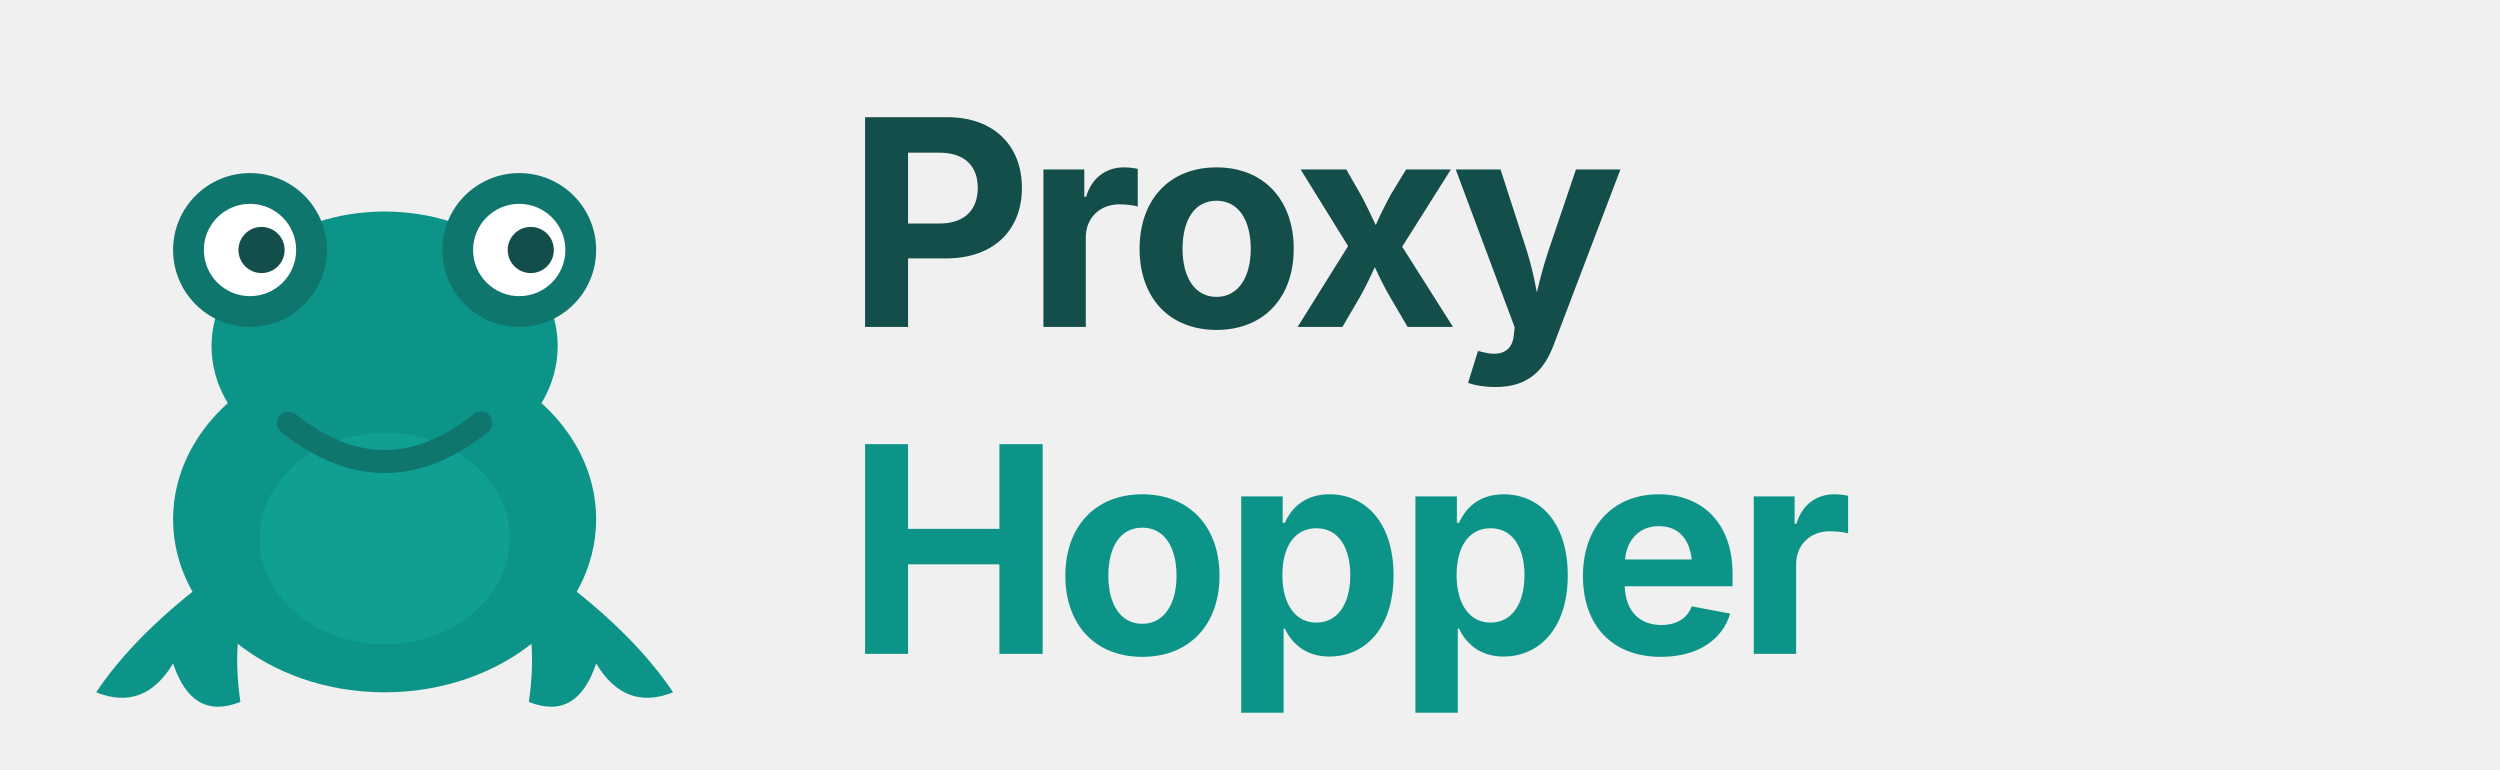
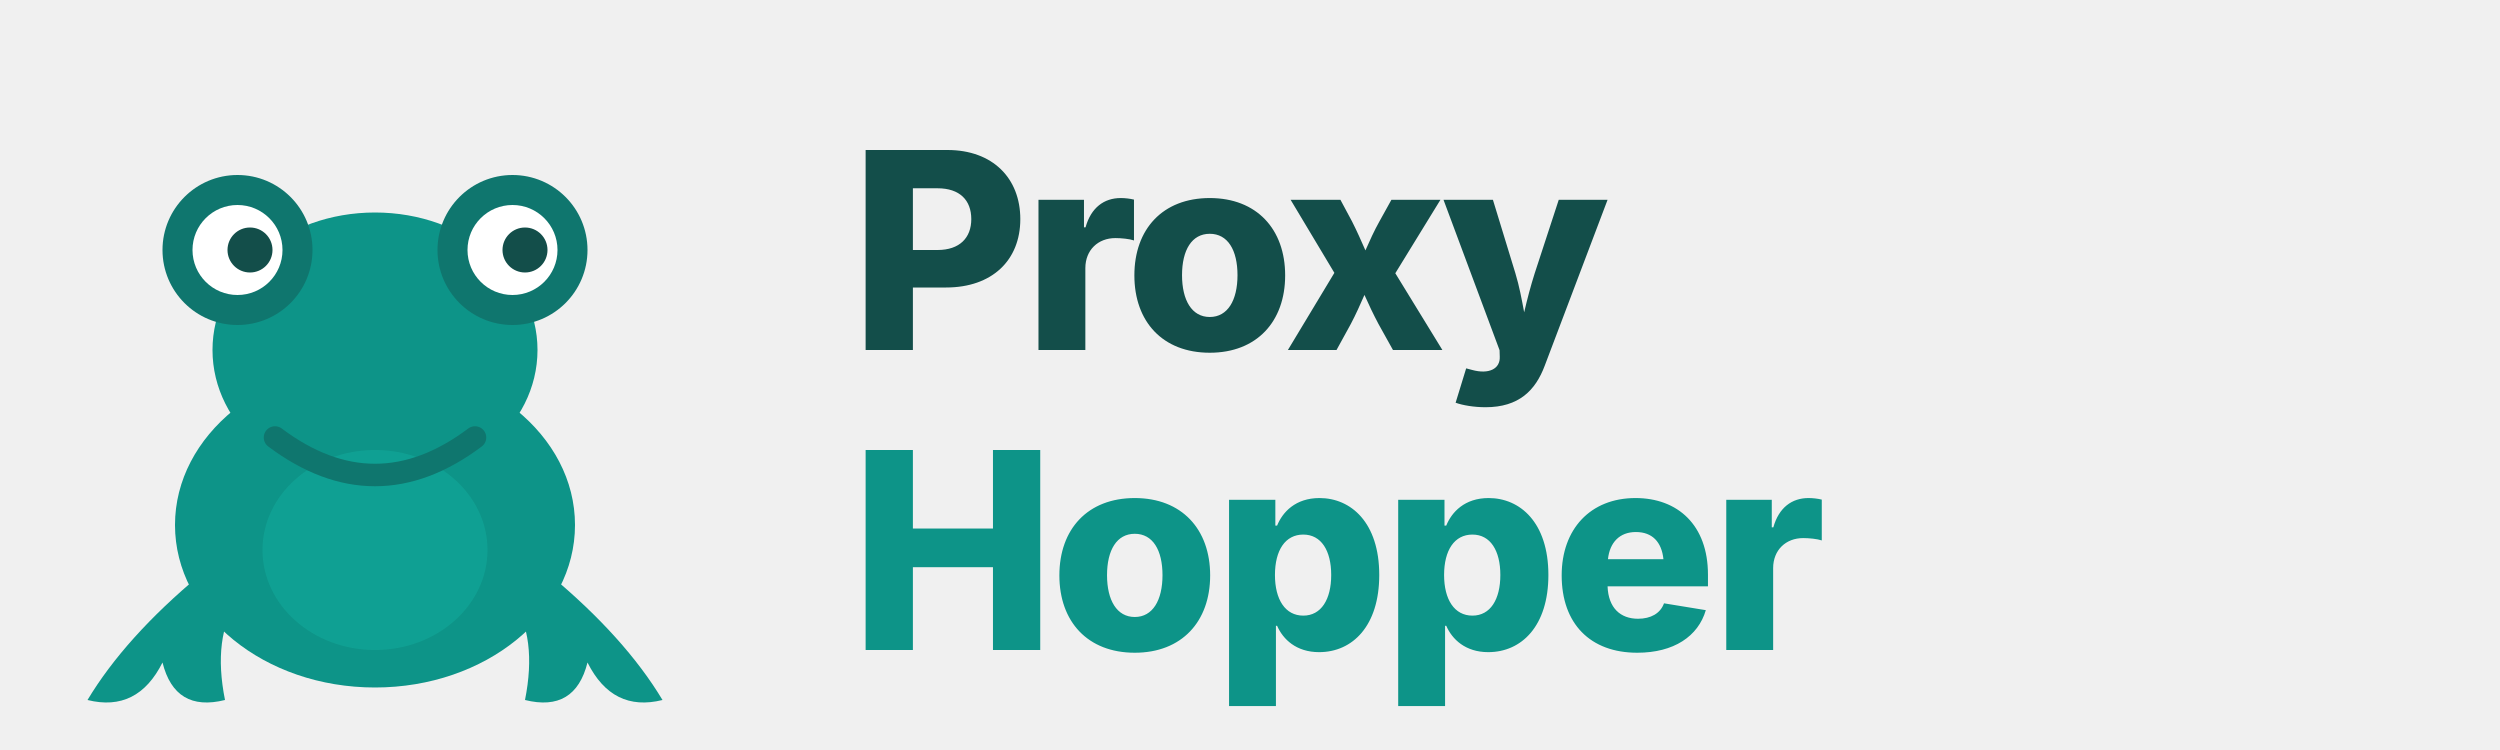
- <svg xmlns="http://www.w3.org/2000/svg" viewBox="0 0 130 40" fill="none">
-   <ellipse cx="20" cy="27" rx="11" ry="9" fill="#0D9488" />
-   <ellipse cx="20" cy="18" rx="9" ry="7" fill="#0D9488" />
-   <circle cx="13" cy="13" r="4" fill="#0F766E" />
-   <circle cx="27" cy="13" r="4" fill="#0F766E" />
-   <circle cx="13" cy="13" r="2.4" fill="white" />
-   <circle cx="27" cy="13" r="2.4" fill="white" />
-   <circle cx="13.6" cy="13" r="1.2" fill="#134E4A" />
-   <circle cx="27.6" cy="13" r="1.2" fill="#134E4A" />
-   <ellipse cx="20" cy="28" rx="6.5" ry="5.5" fill="#14B8A6" opacity="0.35" />
-   <path d="M15 22 Q20 26 25 22" stroke="#0F766E" stroke-width="1.2" stroke-linecap="round" fill="none" />
-   <path d="M11 30 Q7 33 5 36 Q7.5 37 9 34.5 Q10 37.5 12.5 36.5 Q12 33 13 31" fill="#0D9488" />
-   <path d="M29 30 Q33 33 35 36 Q32.5 37 31 34.5 Q30 37.5 27.5 36.5 Q28 33 27 31" fill="#0D9488" />
-   <text x="44" y="17" font-family="system-ui, -apple-system, BlinkMacSystemFont, sans-serif" font-size="15" font-weight="700" fill="#134E4A" letter-spacing="-0.4">Proxy</text>
-   <text x="44" y="34" font-family="system-ui, -apple-system, BlinkMacSystemFont, sans-serif" font-size="15" font-weight="700" fill="#0D9488" letter-spacing="-0.4">Hopper</text>
+ <svg xmlns="http://www.w3.org/2000/svg" viewBox="0 0 200 60" fill="none">
+   <ellipse cx="30" cy="42" rx="16" ry="13" fill="#0D9488" />
+   <ellipse cx="30" cy="28" rx="13" ry="11" fill="#0D9488" />
+   <circle cx="19" cy="20" r="6" fill="#0F766E" />
+   <circle cx="41" cy="20" r="6" fill="#0F766E" />
+   <circle cx="19" cy="20" r="3.6" fill="white" />
+   <circle cx="41" cy="20" r="3.6" fill="white" />
+   <circle cx="20" cy="20" r="1.8" fill="#134E4A" />
+   <circle cx="42" cy="20" r="1.8" fill="#134E4A" />
+   <ellipse cx="30" cy="44" rx="9" ry="8" fill="#14B8A6" opacity="0.35" />
+   <path d="M22 35 Q30 41 38 35" stroke="#0F766E" stroke-width="1.8" stroke-linecap="round" fill="none" />
+   <path d="M16 46 Q10 51 7 56 Q11 57 13 53 Q14 57 18 56 Q17 51 19 48" fill="#0D9488" />
+   <path d="M44 46 Q50 51 53 56 Q49 57 47 53 Q46 57 42 56 Q43 51 41 48" fill="#0D9488" />
+   <text x="68" y="28" font-family="system-ui, -apple-system, BlinkMacSystemFont, sans-serif" font-size="22" font-weight="800" fill="#134E4A" letter-spacing="-0.5">Proxy</text>
+   <text x="68" y="52" font-family="system-ui, -apple-system, BlinkMacSystemFont, sans-serif" font-size="22" font-weight="800" fill="#0D9488" letter-spacing="-0.5">Hopper</text>
</svg>
